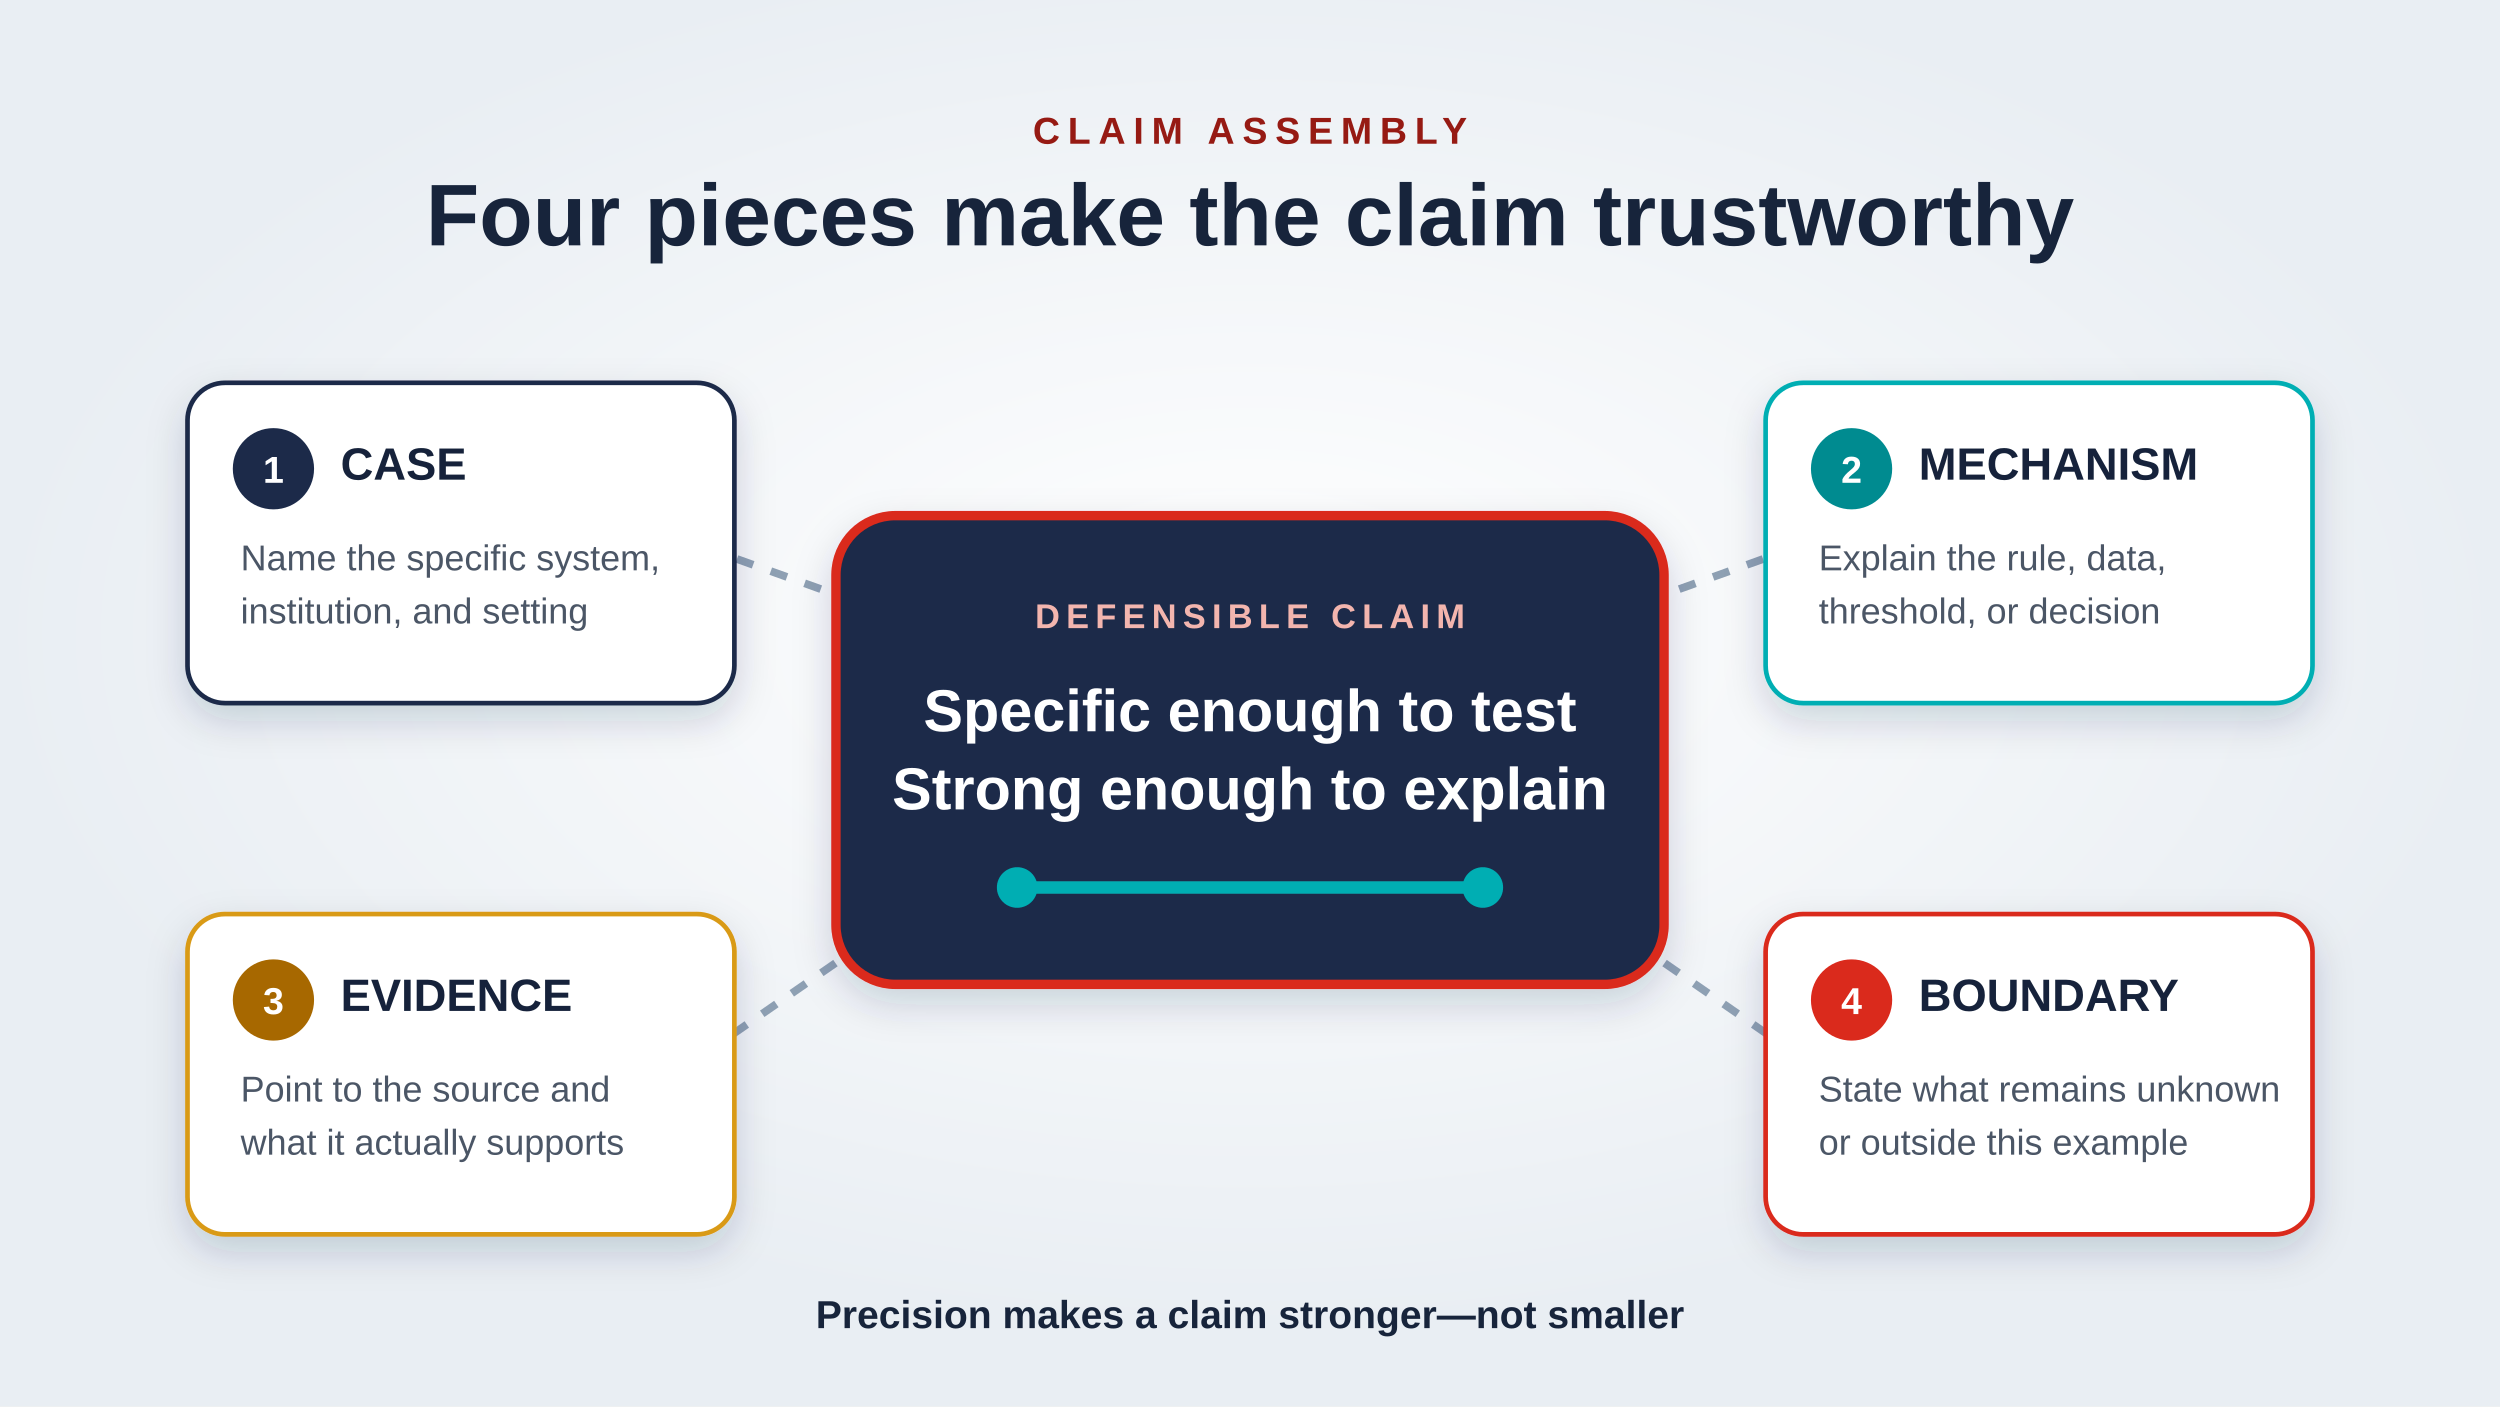
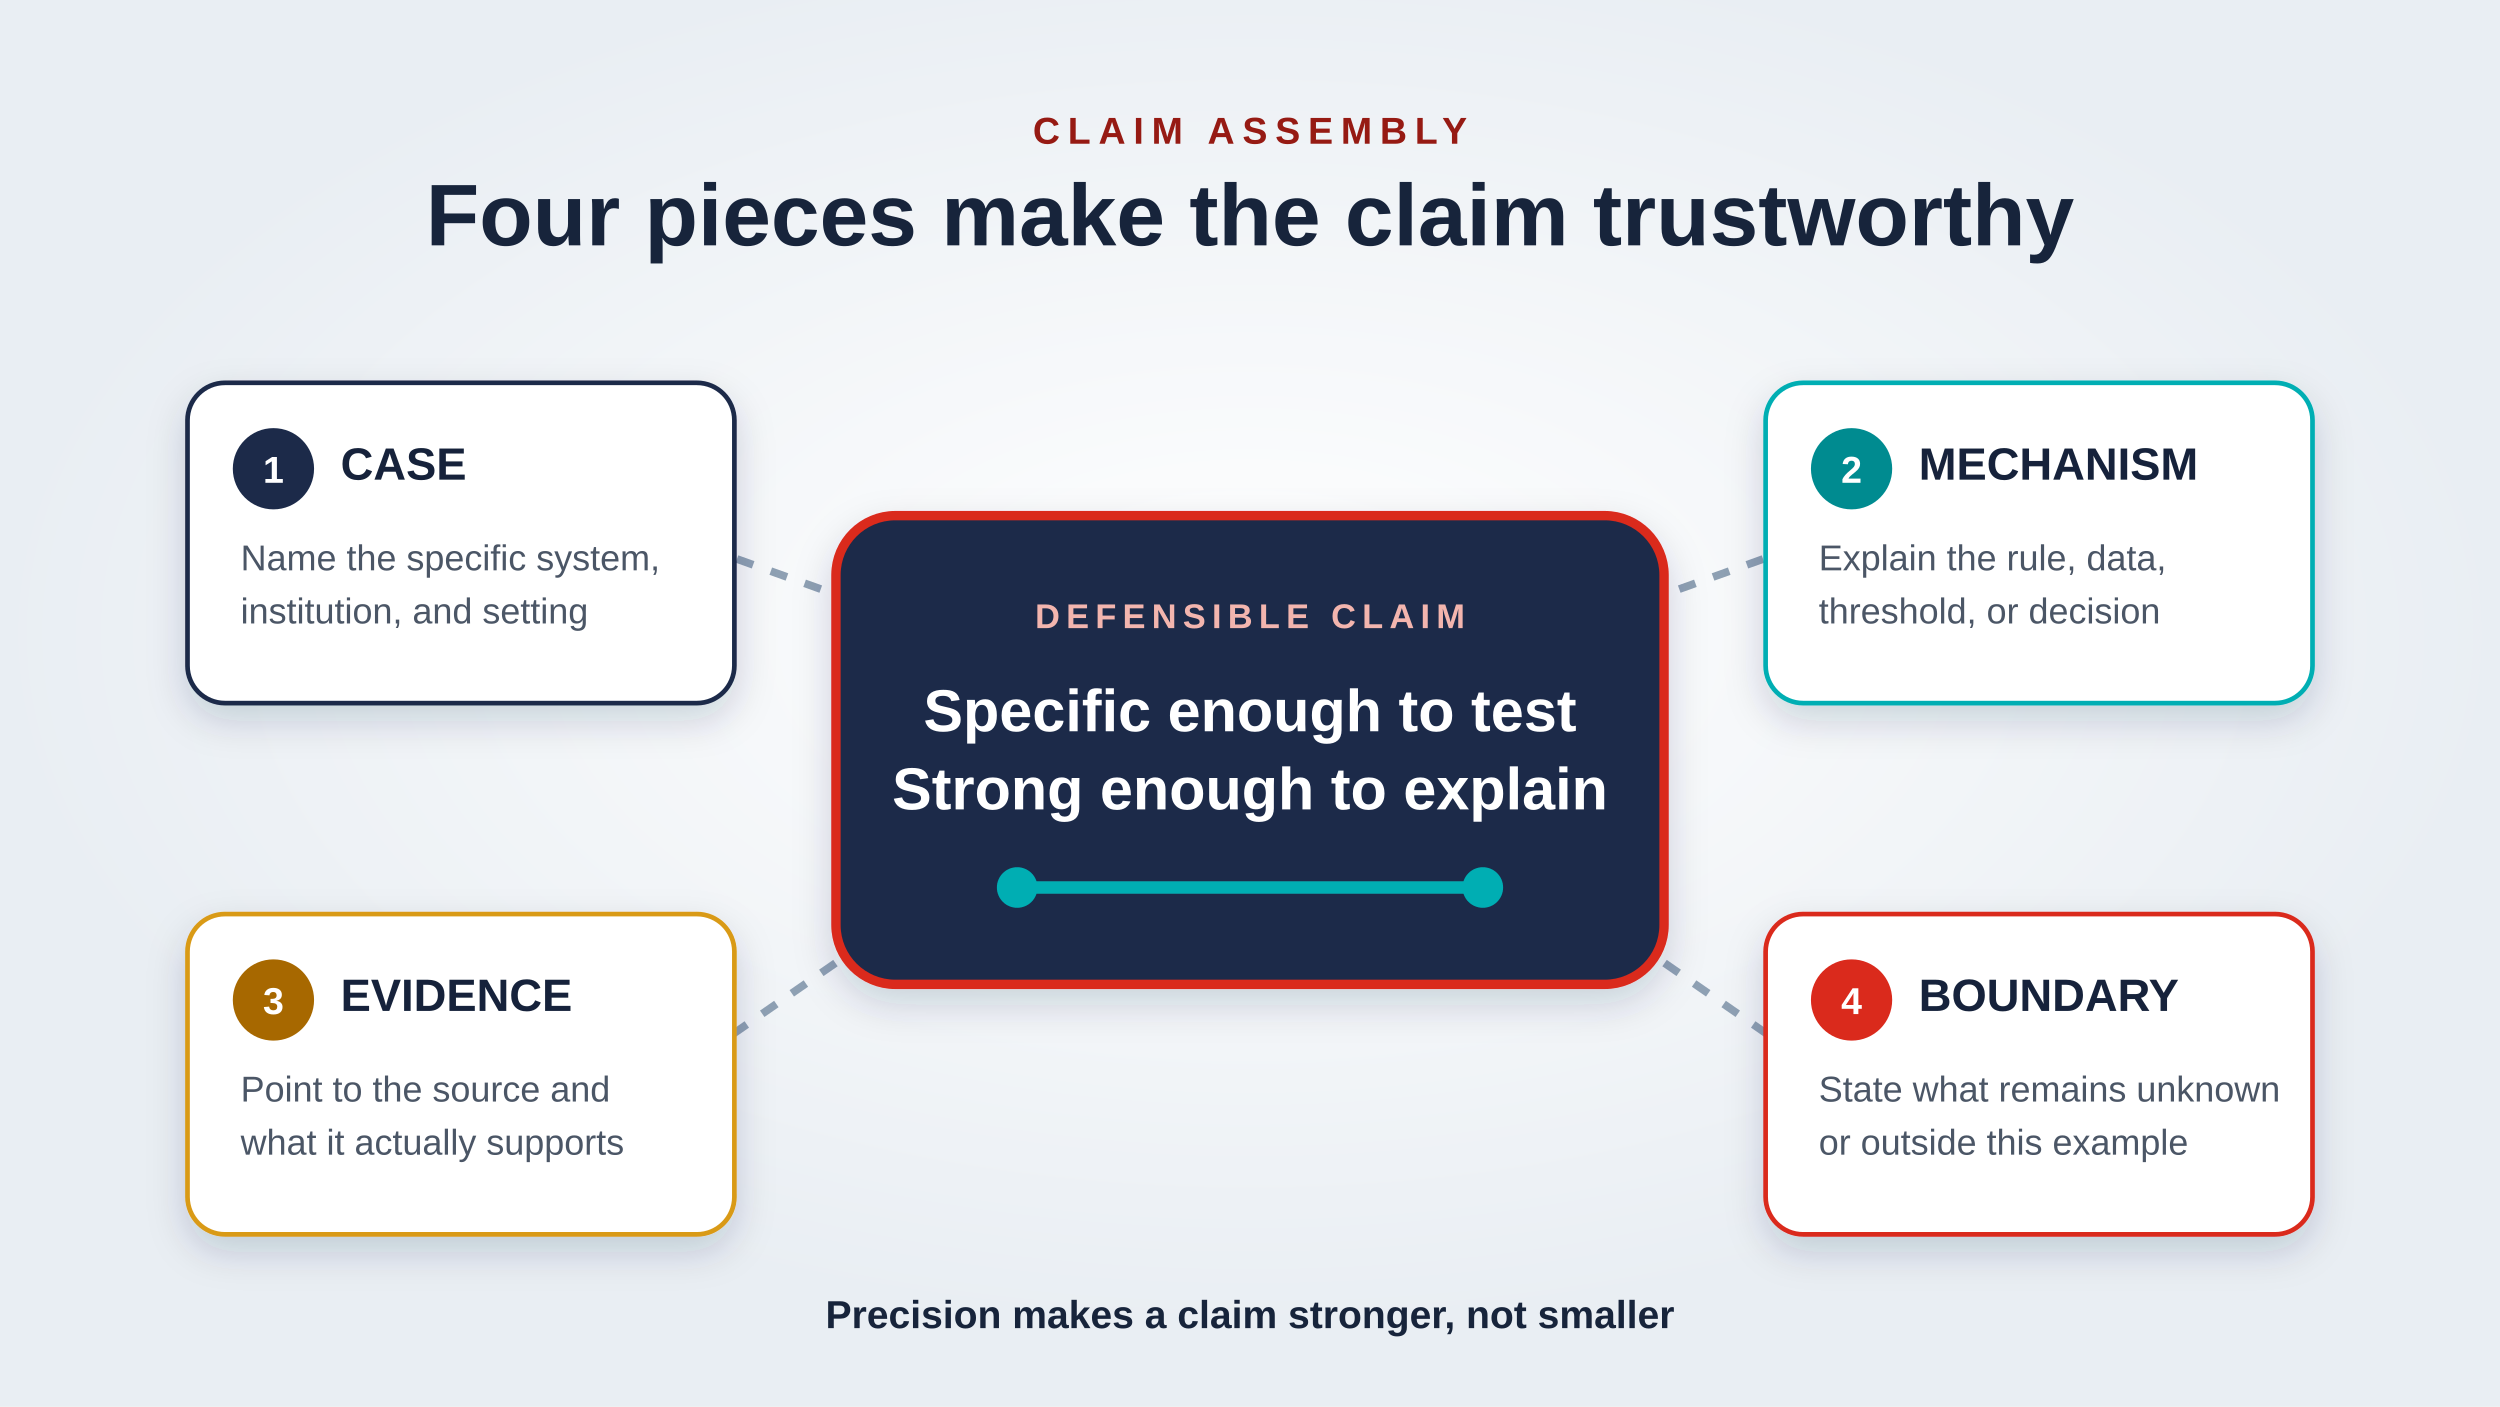
<svg xmlns="http://www.w3.org/2000/svg" viewBox="0 0 1600 900" role="img" aria-labelledby="title desc">
  <defs>
    <radialGradient id="bg" cx="50%" cy="45%">
      <stop stop-color="#fff" />
      <stop offset="1" stop-color="#e9eef3" />
    </radialGradient>
    <filter id="s">
      <feDropShadow dx="0" dy="10" stdDeviation="12" flood-color="#1b2a4a" flood-opacity=".17" />
    </filter>
  </defs>
  <rect width="1600" height="900" fill="url(#bg)" />
  <text x="800" y="92" text-anchor="middle" fill="#961a13" font-family="Segoe UI,Arial,sans-serif" font-size="24" font-weight="800" letter-spacing="5">CLAIM ASSEMBLY</text>
  <text x="800" y="157" text-anchor="middle" fill="#17243b" font-family="Segoe UI,Arial,sans-serif" font-size="56" font-weight="800">Four pieces make the claim trustworthy</text>
  <g fill="none" stroke="#8ea0b3" stroke-width="5" stroke-dasharray="11 12">
    <path d="M450 350 645 420" />
    <path d="M1150 350 955 420" />
    <path d="M450 675 645 540" />
    <path d="M1150 675 955 540" />
  </g>
  <g font-family="Segoe UI,Arial,sans-serif" filter="url(#s)">
    <g transform="translate(120 245)">
      <rect width="350" height="205" rx="24" fill="#fff" stroke="#1b2a4a" stroke-width="3" />
      <circle cx="55" cy="55" r="26" fill="#1b2a4a" />
      <text x="55" y="64" text-anchor="middle" fill="#fff" font-size="24" font-weight="900">1</text>
      <text x="98" y="62" fill="#17243b" font-size="29" font-weight="800">CASE</text>
      <text x="34" y="120" fill="#4b5666" font-size="23">Name the specific system,</text>
      <text x="34" y="154" fill="#4b5666" font-size="23">institution, and setting</text>
    </g>
    <g transform="translate(1130 245)">
      <rect width="350" height="205" rx="24" fill="#fff" stroke="#00aeb3" stroke-width="3" />
      <circle cx="55" cy="55" r="26" fill="#008b90" />
      <text x="55" y="64" text-anchor="middle" fill="#fff" font-size="24" font-weight="900">2</text>
      <text x="98" y="62" fill="#17243b" font-size="29" font-weight="800">MECHANISM</text>
      <text x="34" y="120" fill="#4b5666" font-size="23">Explain the rule, data,</text>
      <text x="34" y="154" fill="#4b5666" font-size="23">threshold, or decision</text>
    </g>
    <g transform="translate(120 585)">
      <rect width="350" height="205" rx="24" fill="#fff" stroke="#d99a18" stroke-width="3" />
      <circle cx="55" cy="55" r="26" fill="#a76800" />
      <text x="55" y="64" text-anchor="middle" fill="#fff" font-size="24" font-weight="900">3</text>
      <text x="98" y="62" fill="#17243b" font-size="29" font-weight="800">EVIDENCE</text>
      <text x="34" y="120" fill="#4b5666" font-size="23">Point to the source and</text>
      <text x="34" y="154" fill="#4b5666" font-size="23">what it actually supports</text>
    </g>
    <g transform="translate(1130 585)">
      <rect width="350" height="205" rx="24" fill="#fff" stroke="#da291c" stroke-width="3" />
      <circle cx="55" cy="55" r="26" fill="#da291c" />
      <text x="55" y="64" text-anchor="middle" fill="#fff" font-size="24" font-weight="900">4</text>
      <text x="98" y="62" fill="#17243b" font-size="29" font-weight="800">BOUNDARY</text>
      <text x="34" y="120" fill="#4b5666" font-size="23">State what remains unknown</text>
      <text x="34" y="154" fill="#4b5666" font-size="23">or outside this example</text>
    </g>
    <g transform="translate(535 330)">
      <rect width="530" height="300" rx="38" fill="#1b2a4a" stroke="#da291c" stroke-width="6" />
      <text x="265" y="72" text-anchor="middle" fill="#f3b5ae" font-size="22" font-weight="800" letter-spacing="4">DEFENSIBLE CLAIM</text>
      <text x="265" y="138" text-anchor="middle" fill="#fff" font-size="38" font-weight="800">Specific enough to test</text>
      <text x="265" y="188" text-anchor="middle" fill="#fff" font-size="38" font-weight="800">Strong enough to explain</text>
      <path d="M116 238h298" stroke="#00aeb3" stroke-width="8" stroke-linecap="round" />
      <circle cx="116" cy="238" r="13" fill="#00aeb3" />
      <circle cx="414" cy="238" r="13" fill="#00aeb3" />
    </g>
  </g>
-   <text x="800" y="850" text-anchor="middle" fill="#17243b" font-family="Segoe UI,Arial,sans-serif" font-size="25" font-weight="700">Precision makes a claim stronger—not smaller</text>
+   <text x="800" y="850" text-anchor="middle" fill="#17243b" font-family="Segoe UI,Arial,sans-serif" font-size="25" font-weight="700">Precision makes a claim stronger, not smaller</text>
</svg>
